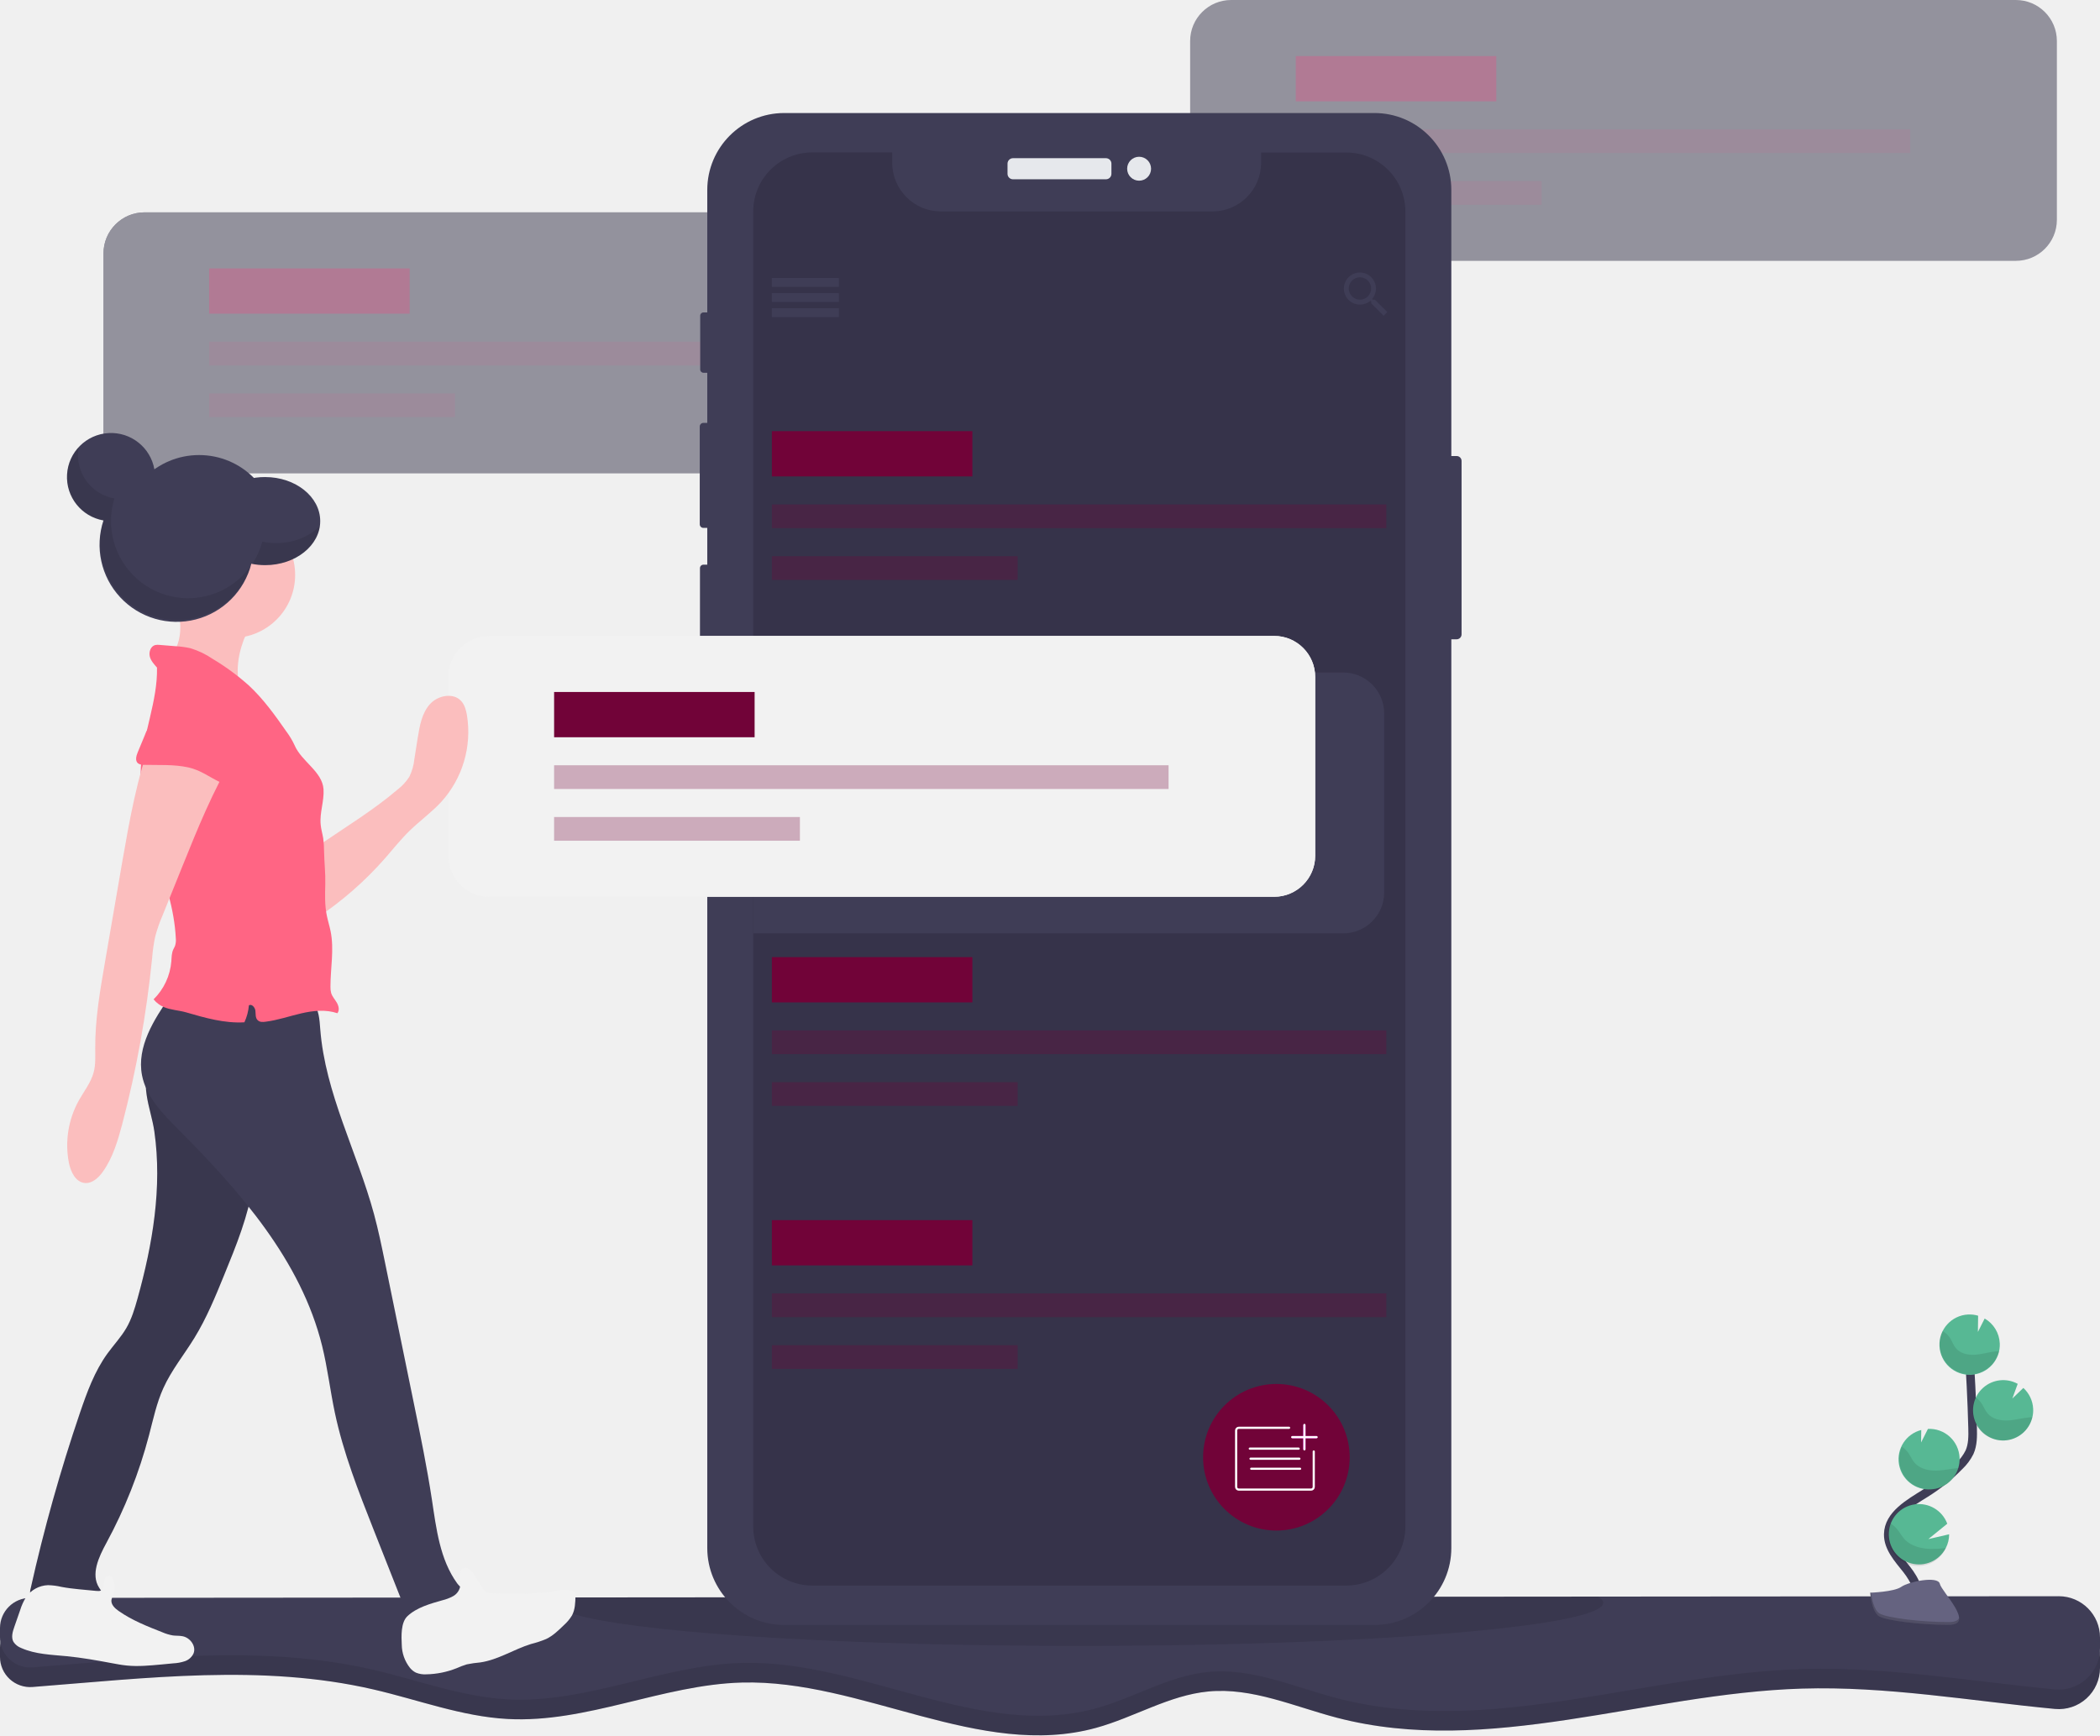
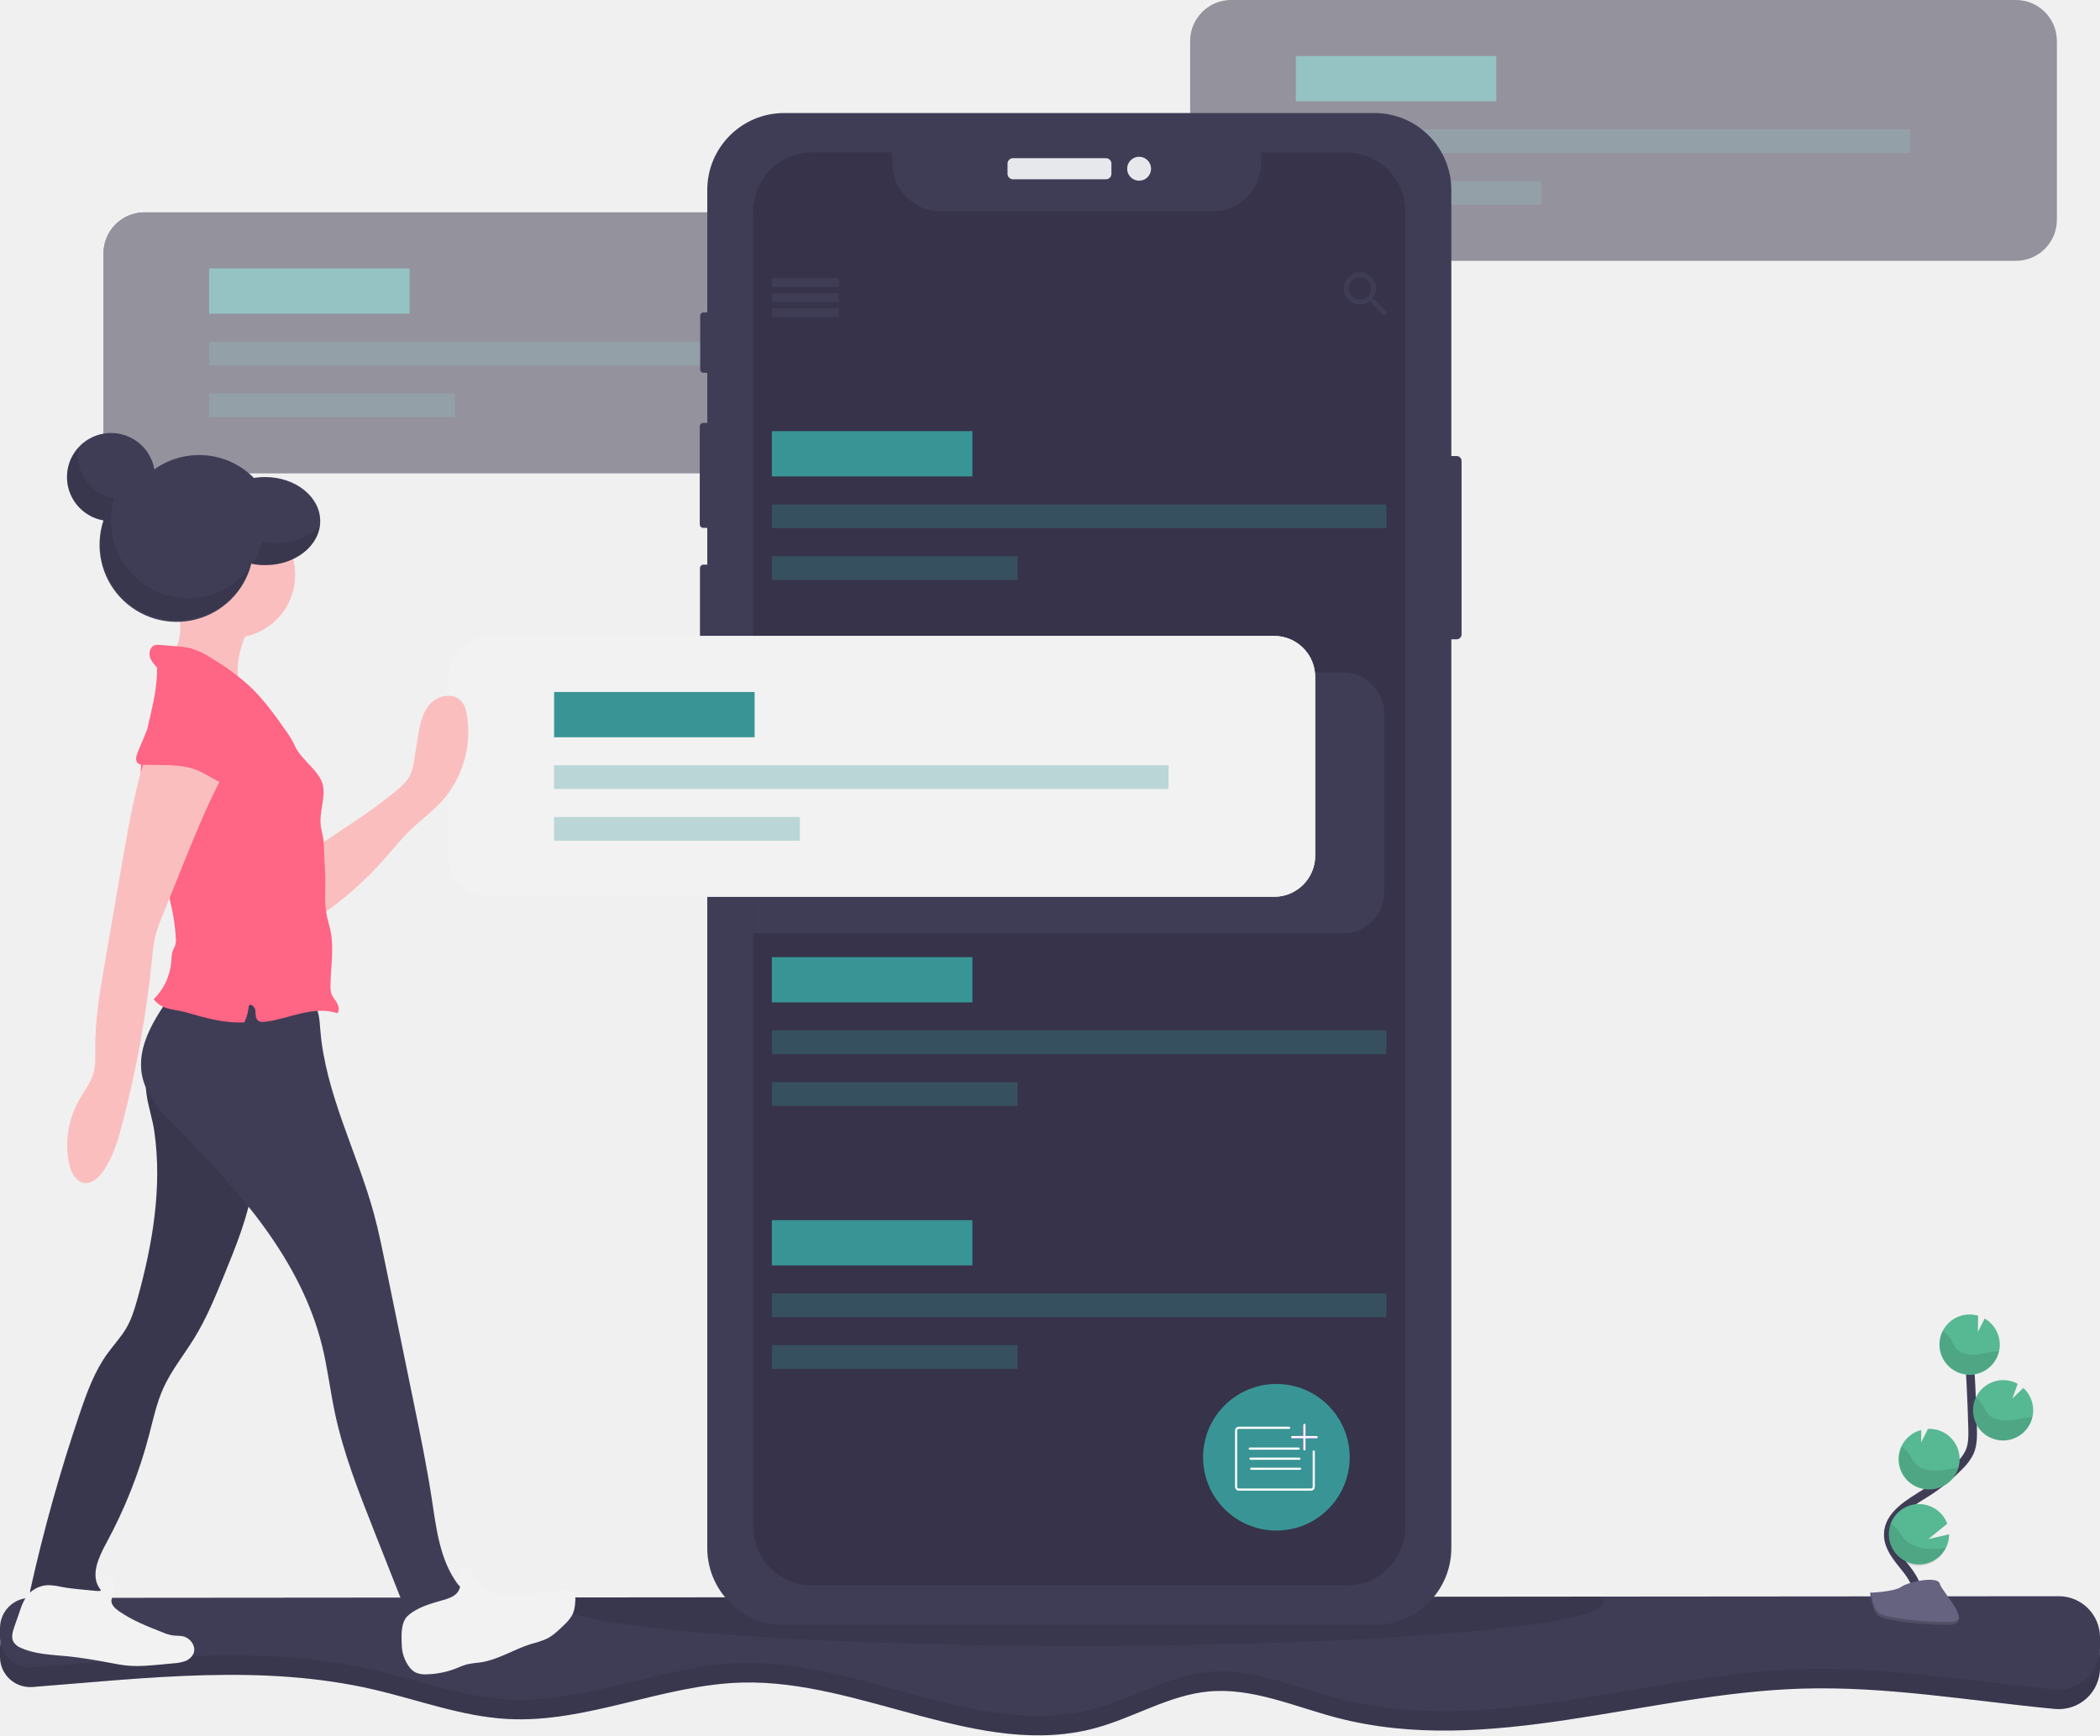
<svg xmlns="http://www.w3.org/2000/svg" id="ada6f7ae-8394-4767-8700-18704e9e9034" data-name="Layer 1" width="974" height="805.02" viewBox="0 0 974 805.02">
  <path d="M1087,816.24v5a19.11,19.11,0,0,1-20.91,19c-39.15-3.72-78.12-10.64-117.4-9.43-72.42,2.21-145.44,31.83-215.54,13.53-19.77-5.16-39.32-14.13-59.66-12.2-18.25,1.73-34.49,12.05-52.17,16.89C567.55,863.79,512.8,826.49,457.06,828c-36.74,1-71.92,18.89-108.62,16.9-21.27-1.14-41.53-8.92-62.28-13.71-51.66-11.94-104.86-5.27-158.09-1.13A14,14,0,0,1,113,816.13v-4.28a14,14,0,0,1,14-14l940.92-.76A19.11,19.11,0,0,1,1087,816.24Z" transform="translate(-113 -47.49)" fill="#3f3d56" />
  <path d="M1087,816.24v5a19.11,19.11,0,0,1-20.91,19c-39.15-3.72-78.12-10.64-117.4-9.43-72.42,2.21-145.44,31.83-215.54,13.53-19.77-5.16-39.32-14.13-59.66-12.2-18.25,1.73-34.49,12.05-52.17,16.89C567.55,863.79,512.8,826.49,457.06,828c-36.74,1-71.92,18.89-108.62,16.9-21.27-1.14-41.53-8.92-62.28-13.71-51.66-11.94-104.86-5.27-158.09-1.13A14,14,0,0,1,113,816.13v-4.28a14,14,0,0,1,14-14l940.92-.76A19.11,19.11,0,0,1,1087,816.24Z" transform="translate(-113 -47.49)" opacity="0.1" />
  <path d="M1087,807.1v5a20.39,20.39,0,0,1-.11,2.08,19.11,19.11,0,0,1-20.8,17c-39.15-3.73-78.12-10.65-117.4-9.44-72.42,2.22-145.44,31.84-215.54,13.53-19.77-5.16-39.32-14.13-59.66-12.2-18.25,1.73-34.49,12.05-52.17,16.9-53.77,14.72-108.52-22.58-164.26-21.08-36.74,1-71.92,18.89-108.62,16.91-21.27-1.15-41.53-8.92-62.28-13.72-51.65-11.93-104.86-5.26-158.09-1.12a14,14,0,0,1-14.86-11.5A13.7,13.7,0,0,1,113,807v-4.28a14,14,0,0,1,14-14l235.83-.19,481.81-.4,223.28-.18A19.11,19.11,0,0,1,1087,807.1Z" transform="translate(-113 -47.49)" fill="#3f3d56" />
  <path d="M856.59,791c0,2.21-4.36,4.33-12.4,6.32C812,805.27,721,811,613.59,811c-105.67,0-195.58-5.55-229-13.31-9-2.09-14-4.34-14-6.69,0-.82.6-1.63,1.78-2.43l481.81-.4C855.77,789.1,856.59,790,856.59,791Z" transform="translate(-113 -47.49)" opacity="0.1" />
  <g opacity="0.5">
    <rect x="552" width="402" height="121" rx="19.03" fill="#36334a" />
-     <rect x="601" y="26" width="93" height="21" fill="#710338" />
-     <rect x="601" y="60" width="285" height="11" fill="#710338" opacity="0.3" />
-     <rect x="601" y="84" width="114" height="11" fill="#710338" opacity="0.3" />
+     <rect x="601" y="26" width="93" height="21" fill="#399595" />
+     <rect x="601" y="60" width="285" height="11" fill="#399595" opacity="0.3" />
+     <rect x="601" y="84" width="114" height="11" fill="#399595" opacity="0.3" />
  </g>
  <g opacity="0.5">
    <rect x="48" y="98.51" width="402" height="121" rx="19.03" fill="#36334a" />
    <rect x="97" y="124.51" width="93" height="21" fill="#36334a" />
    <rect x="97" y="158.51" width="285" height="11" fill="#36334a" />
    <rect x="97" y="182.51" width="114" height="11" fill="#36334a" />
    <rect x="48" y="98.51" width="402" height="121" rx="19.03" fill="#36334a" />
-     <rect x="97" y="124.51" width="93" height="21" fill="#710338" />
-     <rect x="97" y="158.51" width="285" height="11" fill="#710338" opacity="0.3" />
-     <rect x="97" y="182.51" width="114" height="11" fill="#710338" opacity="0.3" />
+     <rect x="97" y="124.51" width="93" height="21" fill="#399595" />
+     <rect x="97" y="158.51" width="285" height="11" fill="#399595" opacity="0.3" />
+     <rect x="97" y="182.51" width="114" height="11" fill="#399595" opacity="0.3" />
  </g>
  <rect x="667.58" y="211.54" width="10.31" height="85.02" rx="2.29" fill="#3f3d56" />
  <rect x="324.76" y="144.93" width="5.79" height="27.99" rx="1.5" fill="#3f3d56" />
  <rect x="324.55" y="196.17" width="6.52" height="48.72" rx="1.69" fill="#3f3d56" />
  <rect x="324.65" y="261.94" width="6.21" height="49.14" rx="1.61" fill="#3f3d56" />
  <rect x="328.04" y="52.43" width="345.1" height="701.37" rx="35.69" fill="#3f3d56" />
  <rect x="467.3" y="73.38" width="48.19" height="9.79" rx="2.54" fill="#e6e8ec" />
  <circle cx="528.33" cy="78.27" r="5.55" fill="#e6e8ec" />
  <path d="M764.83,145.6v610A27.41,27.41,0,0,1,737.42,783H489.76a27.41,27.41,0,0,1-27.41-27.4v-610a27.41,27.41,0,0,1,27.41-27.41h37.06V123a22.58,22.58,0,0,0,22.57,22.57h126A22.57,22.57,0,0,0,697.91,123v-4.76h39.51A27.41,27.41,0,0,1,764.83,145.6Z" transform="translate(-113 -47.49)" fill="#36334a" />
  <rect x="358" y="129" width="31" height="4" fill="#3f3d56" />
  <rect x="358" y="136" width="31" height="4" fill="#3f3d56" />
  <rect x="358" y="143" width="31" height="4" fill="#3f3d56" />
  <rect x="358" y="129" width="31" height="4" fill="#3f3d56" />
  <rect x="358" y="136" width="31" height="4" fill="#3f3d56" />
  <rect x="358" y="143" width="31" height="4" fill="#3f3d56" />
  <path d="M750.66,186.49h-.91l-.35-.29a7.61,7.61,0,0,0,1.78-4.89,7.44,7.44,0,1,0-7.4,7.48,7.73,7.73,0,0,0,4.88-1.78l.34.29v.92l5.74,5.75,1.72-1.72Zm-6.88,0a5.18,5.18,0,1,1,5.16-5.18A5.15,5.15,0,0,1,743.78,186.49Z" transform="translate(-113 -47.49)" fill="#3f3d56" />
-   <rect x="358" y="200" width="93" height="21" fill="#710338" />
-   <rect x="358" y="234" width="285" height="11" fill="#710338" opacity="0.3" />
-   <rect x="358" y="258" width="114" height="11" fill="#710338" opacity="0.3" />
-   <rect x="358" y="444" width="93" height="21" fill="#710338" />
-   <rect x="358" y="478" width="285" height="11" fill="#710338" opacity="0.3" />
-   <rect x="358" y="502" width="114" height="11" fill="#710338" opacity="0.3" />
-   <rect x="358" y="566" width="93" height="21" fill="#710338" />
-   <rect x="358" y="600" width="285" height="11" fill="#710338" opacity="0.3" />
-   <rect x="358" y="624" width="114" height="11" fill="#710338" opacity="0.3" />
-   <circle cx="592" cy="676" r="34" fill="#710338" />
+   <rect x="358" y="200" width="93" height="21" fill="#399595" />
+   <rect x="358" y="234" width="285" height="11" fill="#399595" opacity="0.3" />
+   <rect x="358" y="258" width="114" height="11" fill="#399595" opacity="0.3" />
+   <rect x="358" y="444" width="93" height="21" fill="#399595" />
+   <rect x="358" y="478" width="285" height="11" fill="#399595" opacity="0.3" />
+   <rect x="358" y="502" width="114" height="11" fill="#399595" opacity="0.3" />
+   <rect x="358" y="566" width="93" height="21" fill="#399595" />
+   <rect x="358" y="600" width="285" height="11" fill="#399595" opacity="0.3" />
+   <rect x="358" y="624" width="114" height="11" fill="#399595" opacity="0.3" />
+   <circle cx="592" cy="676" r="34" fill="#399595" />
  <path d="M722.33,720.81v16.43a1.25,1.25,0,0,1-1.25,1.25h-33.5a1.25,1.25,0,0,1-1.25-1.25V711.07a1.25,1.25,0,0,1,1.25-1.25h23.31" transform="translate(-113 -47.49)" fill="none" stroke="#fff" stroke-linecap="round" stroke-miterlimit="10" />
  <line x1="579.67" y1="672" x2="602.33" y2="672" fill="none" stroke="#fff" stroke-linecap="round" stroke-miterlimit="10" />
  <line x1="580" y1="676.67" x2="602.67" y2="676.67" fill="none" stroke="#fff" stroke-linecap="round" stroke-miterlimit="10" />
  <line x1="580.33" y1="681.33" x2="603" y2="681.33" fill="none" stroke="#fff" stroke-linecap="round" stroke-miterlimit="10" />
  <line x1="605" y1="661" x2="605" y2="672.33" fill="none" stroke="#f0f" stroke-miterlimit="10" />
  <line x1="610.67" y1="666.67" x2="599.33" y2="666.67" fill="none" stroke="#f0f" stroke-miterlimit="10" />
  <line x1="605" y1="661" x2="605" y2="672.33" fill="none" stroke="#fff" stroke-linecap="round" stroke-miterlimit="10" />
  <line x1="610.67" y1="666.67" x2="599.33" y2="666.67" fill="none" stroke="#fff" stroke-linecap="round" stroke-miterlimit="10" />
  <path d="M1001.6,792.66c3-5.51-.4-12.27-4.29-17.18s-8.61-10-8.51-16.29c.15-9,9.7-14.31,17.33-19.09a84,84,0,0,0,15.56-12.51,22.8,22.8,0,0,0,4.78-6.4c1.58-3.52,1.54-7.52,1.44-11.37q-.51-19.26-1.91-38.49" transform="translate(-113 -47.49)" fill="none" stroke="#3f3d56" stroke-miterlimit="10" stroke-width="4" />
  <path d="M1040.51,670.63a14,14,0,0,0-7-11.5l-3.14,6.22.1-7.53a14.22,14.22,0,0,0-4.63-.56,14,14,0,1,0,14.68,13.37Z" transform="translate(-113 -47.49)" fill="#57b894" />
  <path d="M1015.48,765.62a14,14,0,1,1,.68-11.3l-8.77,7.13,9.65-2.23A14,14,0,0,1,1015.48,765.62Z" transform="translate(-113 -47.49)" fill="#57b894" />
  <path d="M1008.55,738.37a14,14,0,0,1-4.45-27.53l-.08,5.78,3.18-6.29h0a14,14,0,0,1,14.67,13.36,13.84,13.84,0,0,1-.6,4.79A14,14,0,0,1,1008.55,738.37Z" transform="translate(-113 -47.49)" fill="#57b894" />
  <path d="M1042.62,715.7a14,14,0,1,1,6.21-26.27l-2.48,6.8,5.1-4.9A14,14,0,0,1,1056,701a13.79,13.79,0,0,1-.35,3.87A14,14,0,0,1,1042.62,715.7Z" transform="translate(-113 -47.49)" fill="#57b894" />
  <path d="M1038.62,674.37c-3.24.35-6.39,1.36-9.64,1.56s-6.82-.57-8.88-3.1c-1.1-1.36-1.66-3.08-2.59-4.57a10,10,0,0,0-3.54-3.33,14,14,0,1,0,26.24,9.32Q1039.42,674.28,1038.62,674.37Z" transform="translate(-113 -47.49)" opacity="0.1" />
  <path d="M1042.62,715.7a14,14,0,0,1-13.35-20,10.37,10.37,0,0,1,2.82,2.82c1,1.51,1.61,3.26,2.78,4.64,2.19,2.57,5.92,3.41,9.31,3.26s6.66-1.12,10-1.43c.47,0,.94-.07,1.42-.08A14,14,0,0,1,1042.62,715.7Z" transform="translate(-113 -47.49)" opacity="0.1" />
  <path d="M1008.55,738.37a14,14,0,0,1-13.46-19.76,11.48,11.48,0,0,1,3,2.85c1.09,1.54,1.77,3.32,3.05,4.74,2.37,2.63,6.35,3.56,9.93,3.48s6.83-.93,10.28-1.2A14,14,0,0,1,1008.55,738.37Z" transform="translate(-113 -47.49)" opacity="0.1" />
  <path d="M1015.48,765.62a14,14,0,0,1-25.59-11.45,13.84,13.84,0,0,1,3.08,2.75c1.34,1.62,2.22,3.47,3.76,5,2.87,2.82,7.5,4,11.63,4.09A60,60,0,0,0,1015.48,765.62Z" transform="translate(-113 -47.49)" opacity="0.1" />
  <path d="M980.43,786.31s11.08-.34,14.42-2.72,17-5.21,17.86-1.4,16.65,19,4.15,19.06-29.06-1.94-32.4-4S980.43,786.31,980.43,786.31Z" transform="translate(-113 -47.49)" fill="#656380" />
  <path d="M1017.08,799.93c-12.51.1-29.06-1.95-32.39-4-2.54-1.55-3.55-7.09-3.89-9.65h-.37s.7,8.94,4,11,19.89,4.07,32.4,4c3.61,0,4.85-1.31,4.78-3.21C1021.14,799.19,1019.77,799.9,1017.08,799.93Z" transform="translate(-113 -47.49)" opacity="0.2" />
  <path d="M755,378.52v82.94a19,19,0,0,1-19,19H462.35v-121H736A19,19,0,0,1,755,378.52Z" transform="translate(-113 -47.49)" fill="#3f3d56" />
  <rect x="208" y="295" width="402" height="121" rx="19.03" fill="#f2f2f2" />
  <rect x="208" y="295" width="402" height="121" rx="19.03" fill="#f2f2f2" />
-   <rect x="257" y="321" width="93" height="21" fill="#710338" />
-   <rect x="257" y="355" width="285" height="11" fill="#710338" opacity="0.3" />
-   <rect x="257" y="379" width="114" height="11" fill="#710338" opacity="0.3" />
+   <rect x="257" y="321" width="93" height="21" fill="#399595" />
+   <rect x="257" y="355" width="285" height="11" fill="#399595" opacity="0.3" />
+   <rect x="257" y="379" width="114" height="11" fill="#399595" opacity="0.3" />
  <circle cx="92.34" cy="246.84" r="35.75" fill="#3f3d56" />
  <path d="M184.6,572.43c3.69,25.89-.81,52.29-7.82,77.48-1.31,4.69-2.72,9.42-5.17,13.63s-5.86,7.83-8.74,11.79c-6,8.26-9.52,18-12.81,27.64a779.65,779.65,0,0,0-22.82,81.32,5.57,5.57,0,0,0,0,3.47c.87,2,3.51,2.26,5.68,2.25l28.06-.15c1-1.92-.85-4-2-5.84-4-6.22-.16-14.3,3.37-20.81a223.74,223.74,0,0,0,19.78-50c1.92-7.33,3.48-14.82,6.6-21.73,3.77-8.38,9.68-15.59,14.48-23.43,5.58-9.11,9.65-19,13.69-28.93,5.64-13.78,11.33-27.73,13.55-42.45,2.09-13.82,1.06-27.9-.3-41.81a2.64,2.64,0,0,0-3.06-3l-37.65-1.94c-7.76-.4-9.6-2.1-8.42,5.52C181.84,561.13,183.78,566.67,184.6,572.43Z" transform="translate(-113 -47.49)" fill="#3f3d56" />
  <path d="M184.6,572.43c3.69,25.89-.81,52.29-7.82,77.48-1.31,4.69-2.72,9.42-5.17,13.63s-5.86,7.83-8.74,11.79c-6,8.26-9.52,18-12.81,27.64a779.65,779.65,0,0,0-22.82,81.32,5.57,5.57,0,0,0,0,3.47c.87,2,3.51,2.26,5.68,2.25l28.06-.15c1-1.92-.85-4-2-5.84-4-6.22-.16-14.3,3.37-20.81a223.74,223.74,0,0,0,19.78-50c1.92-7.33,3.48-14.82,6.6-21.73,3.77-8.38,9.68-15.59,14.48-23.43,5.58-9.11,9.65-19,13.69-28.93,5.64-13.78,11.33-27.73,13.55-42.45,2.09-13.82,1.06-27.9-.3-41.81a2.64,2.64,0,0,0-3.06-3l-37.65-1.94c-7.76-.4-9.6-2.1-8.42,5.52C181.84,561.13,183.78,566.67,184.6,572.43Z" transform="translate(-113 -47.49)" opacity="0.1" />
  <path d="M192,509.48c-7.65,11-15.67,23.66-13.13,36.83,1.93,10,9.55,17.75,16.74,25,28.74,28.86,57,60.92,66.78,100.47,2.52,10.22,3.74,20.71,5.91,31,3.94,18.7,11,36.58,18,54.35l18.72,47.38a28.36,28.36,0,0,0,27.1-18c-2.46-.19-5.67-2.57-7.11-4.57-8-11.07-9.64-25.31-11.69-38.81-2.27-14.92-5.3-29.72-8.34-44.51L291.58,633.2c-1.55-7.55-3.1-15.11-5.12-22.54-7.82-28.83-22.64-56-24.93-85.81-.34-4.38-.55-9.19-3.52-12.44-3.12-3.43-8.24-4-12.87-4.27C226.41,506.9,210.25,505.07,192,509.48Z" transform="translate(-113 -47.49)" fill="#3f3d56" />
  <path d="M141.47,783.62a29.86,29.86,0,0,0-6.22-.8,12.92,12.92,0,0,0-10.16,5.55,25.25,25.25,0,0,0-2.73,6l-2.71,7.78c-.8,2.28-1.58,4.91-.39,7A7.42,7.42,0,0,0,122.9,812c6.56,2.92,13.95,3.08,21.1,3.78,6.94.68,13.82,1.9,20.67,3.19,2.36.44,4.71.89,7.1,1.13,5.34.54,10.72,0,16.06-.48l5.51-.53a19.84,19.84,0,0,0,5.42-1,6.83,6.83,0,0,0,4-3.59c1.36-3.37-1.56-7.36-5.13-8-1.45-.29-2.95-.16-4.42-.35a20.88,20.88,0,0,1-4.84-1.45c-7.05-2.77-14.17-5.57-20.37-9.93-1.72-1.21-3.52-2.9-3.33-5a10.19,10.19,0,0,1,.89-2.59,9.46,9.46,0,0,0,.08-6.69c-.34-.92-1-1.89-1.93-2-2.64-.32-2.32,3.53-2.71,5-.53,2-1.49,2.18-3.37,2C152.23,784.91,146.83,784.64,141.47,783.62Z" transform="translate(-113 -47.49)" fill="#f2f2f2" />
  <path d="M299.34,810.45a17.65,17.65,0,0,0,3.82,10.75,8.36,8.36,0,0,0,2.72,2.19,10.92,10.92,0,0,0,4.95.79,40.05,40.05,0,0,0,13.89-2.81,39.7,39.7,0,0,1,4.8-1.81,53.88,53.88,0,0,1,6.24-.9c8.27-1.19,15.53-6.07,23.52-8.54a49.45,49.45,0,0,0,7-2.3c3.16-1.49,5.72-4,8.23-6.43a19.89,19.89,0,0,0,3.78-4.52c1.47-2.74,1.56-6,1.62-9.1a2.59,2.59,0,0,0-.24-1.41,2.1,2.1,0,0,0-.9-.71c-2.43-1.2-5.31-.6-8-.13-9.72,1.73-19.67,1.41-29.54,1.09a4.29,4.29,0,0,1-4.54-2.59l-3.75-6c-1.07-1.72-2.77-3.69-4.71-3.1-1.55.47-2.18,2.37-2.12,4s.56,3.25.25,4.84a6.61,6.61,0,0,1-3.2,4.16,20.44,20.44,0,0,1-5,1.92c-5.52,1.56-11.94,3.33-16.21,7.39C298.86,800.15,299.15,806.6,299.34,810.45Z" transform="translate(-113 -47.49)" fill="#f2f2f2" />
  <path d="M297.4,413.75a23.17,23.17,0,0,0,5.46-5.94,24.21,24.21,0,0,0,2.33-8.21l1.57-9.92c.87-5.47,1.89-11.26,5.54-15.43s10.92-5.66,14.63-1.54c1.62,1.79,2.26,4.25,2.66,6.64a48.34,48.34,0,0,1-11.82,40c-4.49,4.92-10,8.83-14.75,13.48-4.14,4-7.73,8.59-11.55,12.94A159.42,159.42,0,0,1,260,473.27c.14-7.44,1.09-15.42,0-22.81-.81-5.34-3-8.22,2.17-11.71C274.17,430.59,286.28,423.21,297.4,413.75Z" transform="translate(-113 -47.49)" fill="#fbbebe" />
  <path d="M196.56,340.57c-.39,5.32-2.6,10.76-7,13.83q18.69,6.54,36.87,14.42c-2.34-2.25-3.05-5.7-3.16-8.94-.31-8.47,2.62-16.8,6.9-24.1a5.85,5.85,0,0,0,1.13-3.18c-.14-2.36-2.94-3.45-5.24-4a128.86,128.86,0,0,0-23.92-3.47c-3.45-.11-7.54-1.2-6.76,3.19C196.12,332.42,196.87,336.42,196.56,340.57Z" transform="translate(-113 -47.49)" fill="#fbbebe" />
  <circle cx="107.66" cy="266.7" r="29.23" fill="#fbbebe" />
  <path d="M249.6,393.14a35.36,35.36,0,0,0-3.71-6.22c-5.3-7.61-10.74-15.21-17.54-21.51a109.19,109.19,0,0,0-16.65-12.23,37.79,37.79,0,0,0-10.42-5,40.77,40.77,0,0,0-6.69-.91l-7.59-.62a6.21,6.21,0,0,0-2,.06c-2.06.52-3,3.08-2.56,5.15s2,3.75,3.38,5.32c.34,15.49-6.55,30.77-7.48,46.24-1.63,27,14.88,52.21,16.2,79.28a8.55,8.55,0,0,1-.38,3.63c-.22.56-.55,1.07-.8,1.62-.78,1.7-.75,3.63-.89,5.5a27.94,27.94,0,0,1-8.23,17.62,12.23,12.23,0,0,0,4.64,3.54c3.19,1.39,7,1.51,10.39,2.48,8.84,2.58,17.9,5.18,27.09,4.63a23.9,23.9,0,0,0,2.09-7.87c1.3-.81,2.8.92,3,2.44s-.09,3.29,1,4.39,2.47.93,3.8.76c5.61-.71,11-2.6,16.5-3.87s11.38-1.88,16.73-.06c1.08-1.37.62-3.4-.26-4.9s-2.13-2.82-2.63-4.49a10.08,10.08,0,0,1-.32-2.95c0-8.55,1.76-17.19.09-25.58-.49-2.46-1.27-4.86-1.77-7.33-1-4.79-.85-9.73-.72-14.62s-.46-10.18-.56-15.14a48.29,48.29,0,0,0-.4-6.13c-.34-2.13-1-4.21-1.18-6.36-.54-5.46,1.66-10.88,1.33-16.36C262.51,405.33,252.84,400.81,249.6,393.14Z" transform="translate(-113 -47.49)" fill="#ff6584" />
  <path d="M183.63,389.22c-7.08,18.78-10.54,38.7-14,58.48l-8,46.46c-2.27,13.13-4.55,26.34-4.46,39.66,0,3.74.24,7.55-.74,11.16-1.28,4.74-4.46,8.69-6.87,13a42.78,42.78,0,0,0-4.6,28.93c.82,4.15,3.06,8.86,7.27,9.34,3.46.38,6.45-2.37,8.47-5.21,4.64-6.51,6.94-14.37,9-22.11a500.11,500.11,0,0,0,13.87-77.09,75.06,75.06,0,0,1,1.39-9.8,69.54,69.54,0,0,1,3.38-9.76q4.59-11.38,9.19-22.76c7.07-17.53,14.18-35.14,23.89-51.36-9.6-2.76-19.59-6-29.19-8.73C189.46,388.61,186.49,389.1,183.63,389.22Z" transform="translate(-113 -47.49)" fill="#fbbebe" />
  <path d="M200.27,403.46c-6.72-1.45-13.67-1-20.53-1.17a4.43,4.43,0,0,1-2.76-.72c-1.39-1.19-.8-3.42-.1-5.11l3.32-8a11.64,11.64,0,0,1,2.66-4.42c1.69-1.5,4.07-1.87,6.31-2.14,7.29-.84,14.79-1.12,21.86.85s13.72,6.45,16.88,13.08c1.32,2.76,1.93,6.24.18,8.75-2.6,3.73-8.43,7.9-12.78,5.86C210.1,408,206.11,404.73,200.27,403.46Z" transform="translate(-113 -47.49)" fill="#ff6584" />
  <path d="M236,268.79a29.52,29.52,0,0,0-16.28,4.69,35.75,35.75,0,0,0-35.1-8.22A20.43,20.43,0,1,0,161,288.91,35.75,35.75,0,1,0,229.57,309a32,32,0,0,0,6.41.65c14.1,0,25.54-9.15,25.54-20.43S250.08,268.79,236,268.79Z" transform="translate(-113 -47.49)" fill="#3f3d56" />
  <path d="M241.09,299.43a31.1,31.1,0,0,1-6.41-.65A35.57,35.57,0,0,1,230,309.07a32.11,32.11,0,0,0,6,.58c13.18,0,24-8,25.39-18.24C256.7,296.29,249.35,299.43,241.09,299.43Z" transform="translate(-113 -47.49)" opacity="0.1" />
  <path d="M200.23,325a35.8,35.8,0,0,1-34.18-46.28,20.43,20.43,0,0,1-16.89-20.12,20.09,20.09,0,0,1,.33-3.66,20.43,20.43,0,0,0,11.46,34,35.75,35.75,0,0,0,68.29,21.18A35.68,35.68,0,0,1,200.23,325Z" transform="translate(-113 -47.49)" opacity="0.1" />
</svg>
